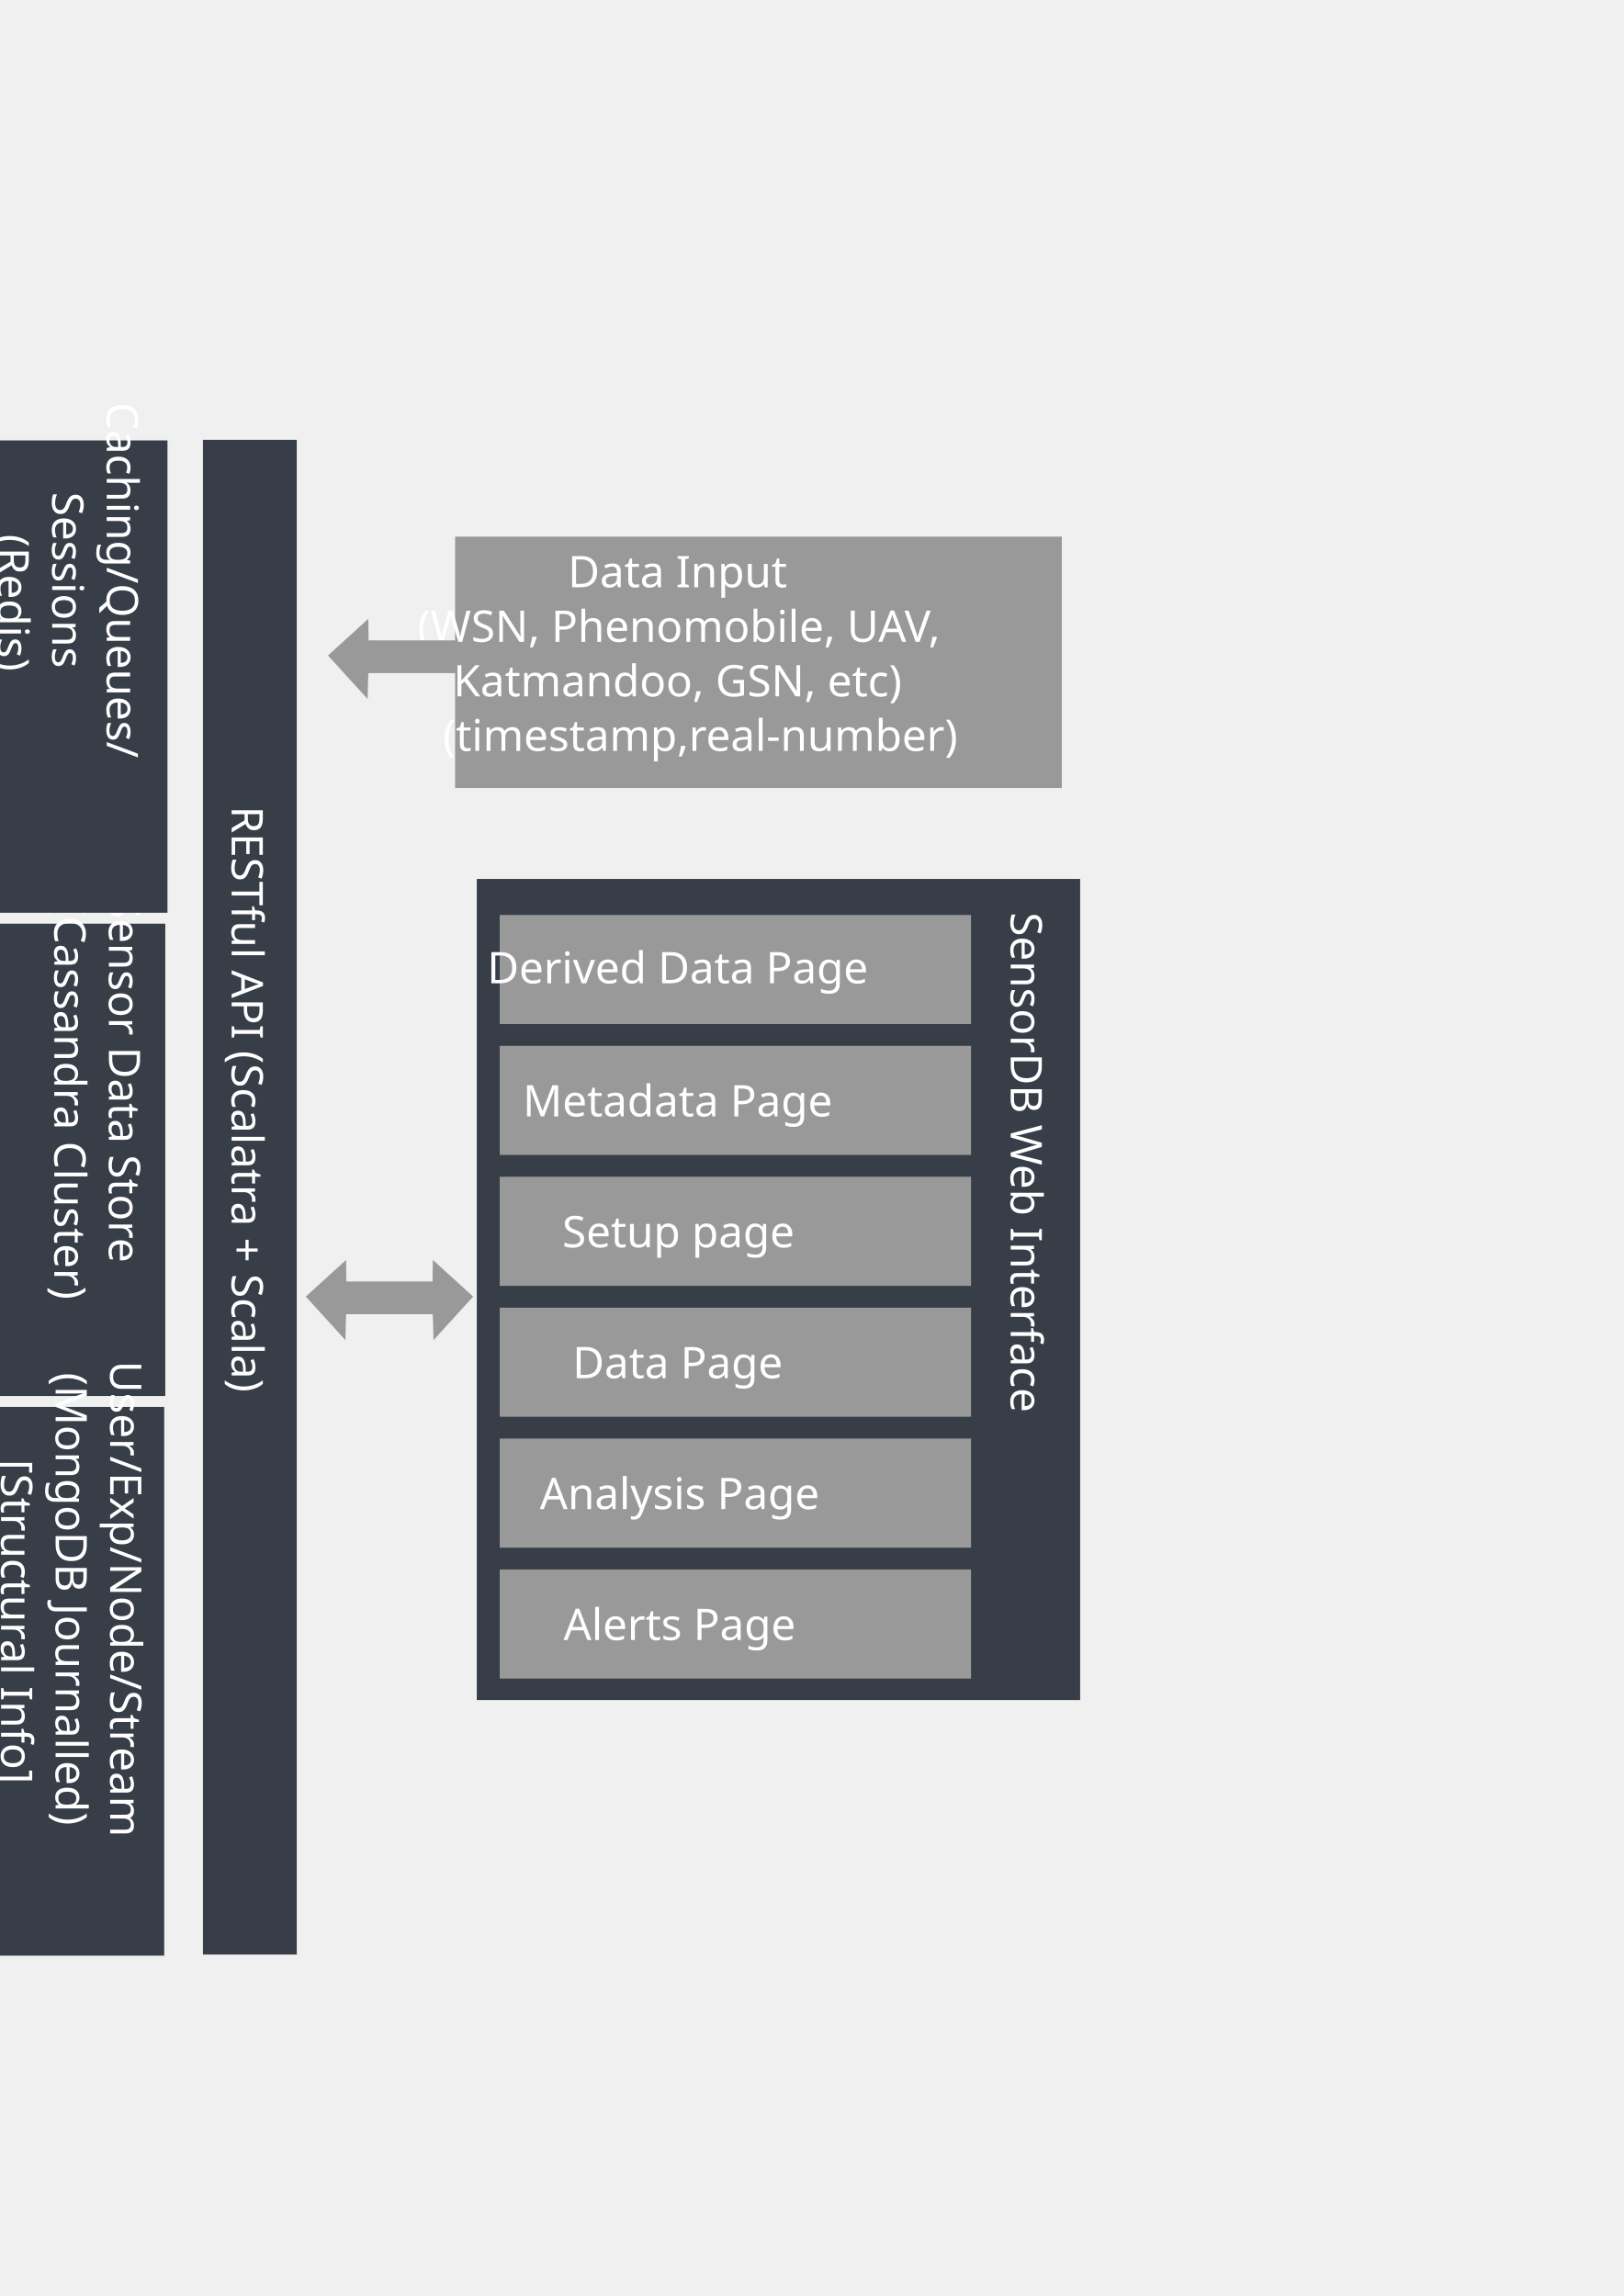
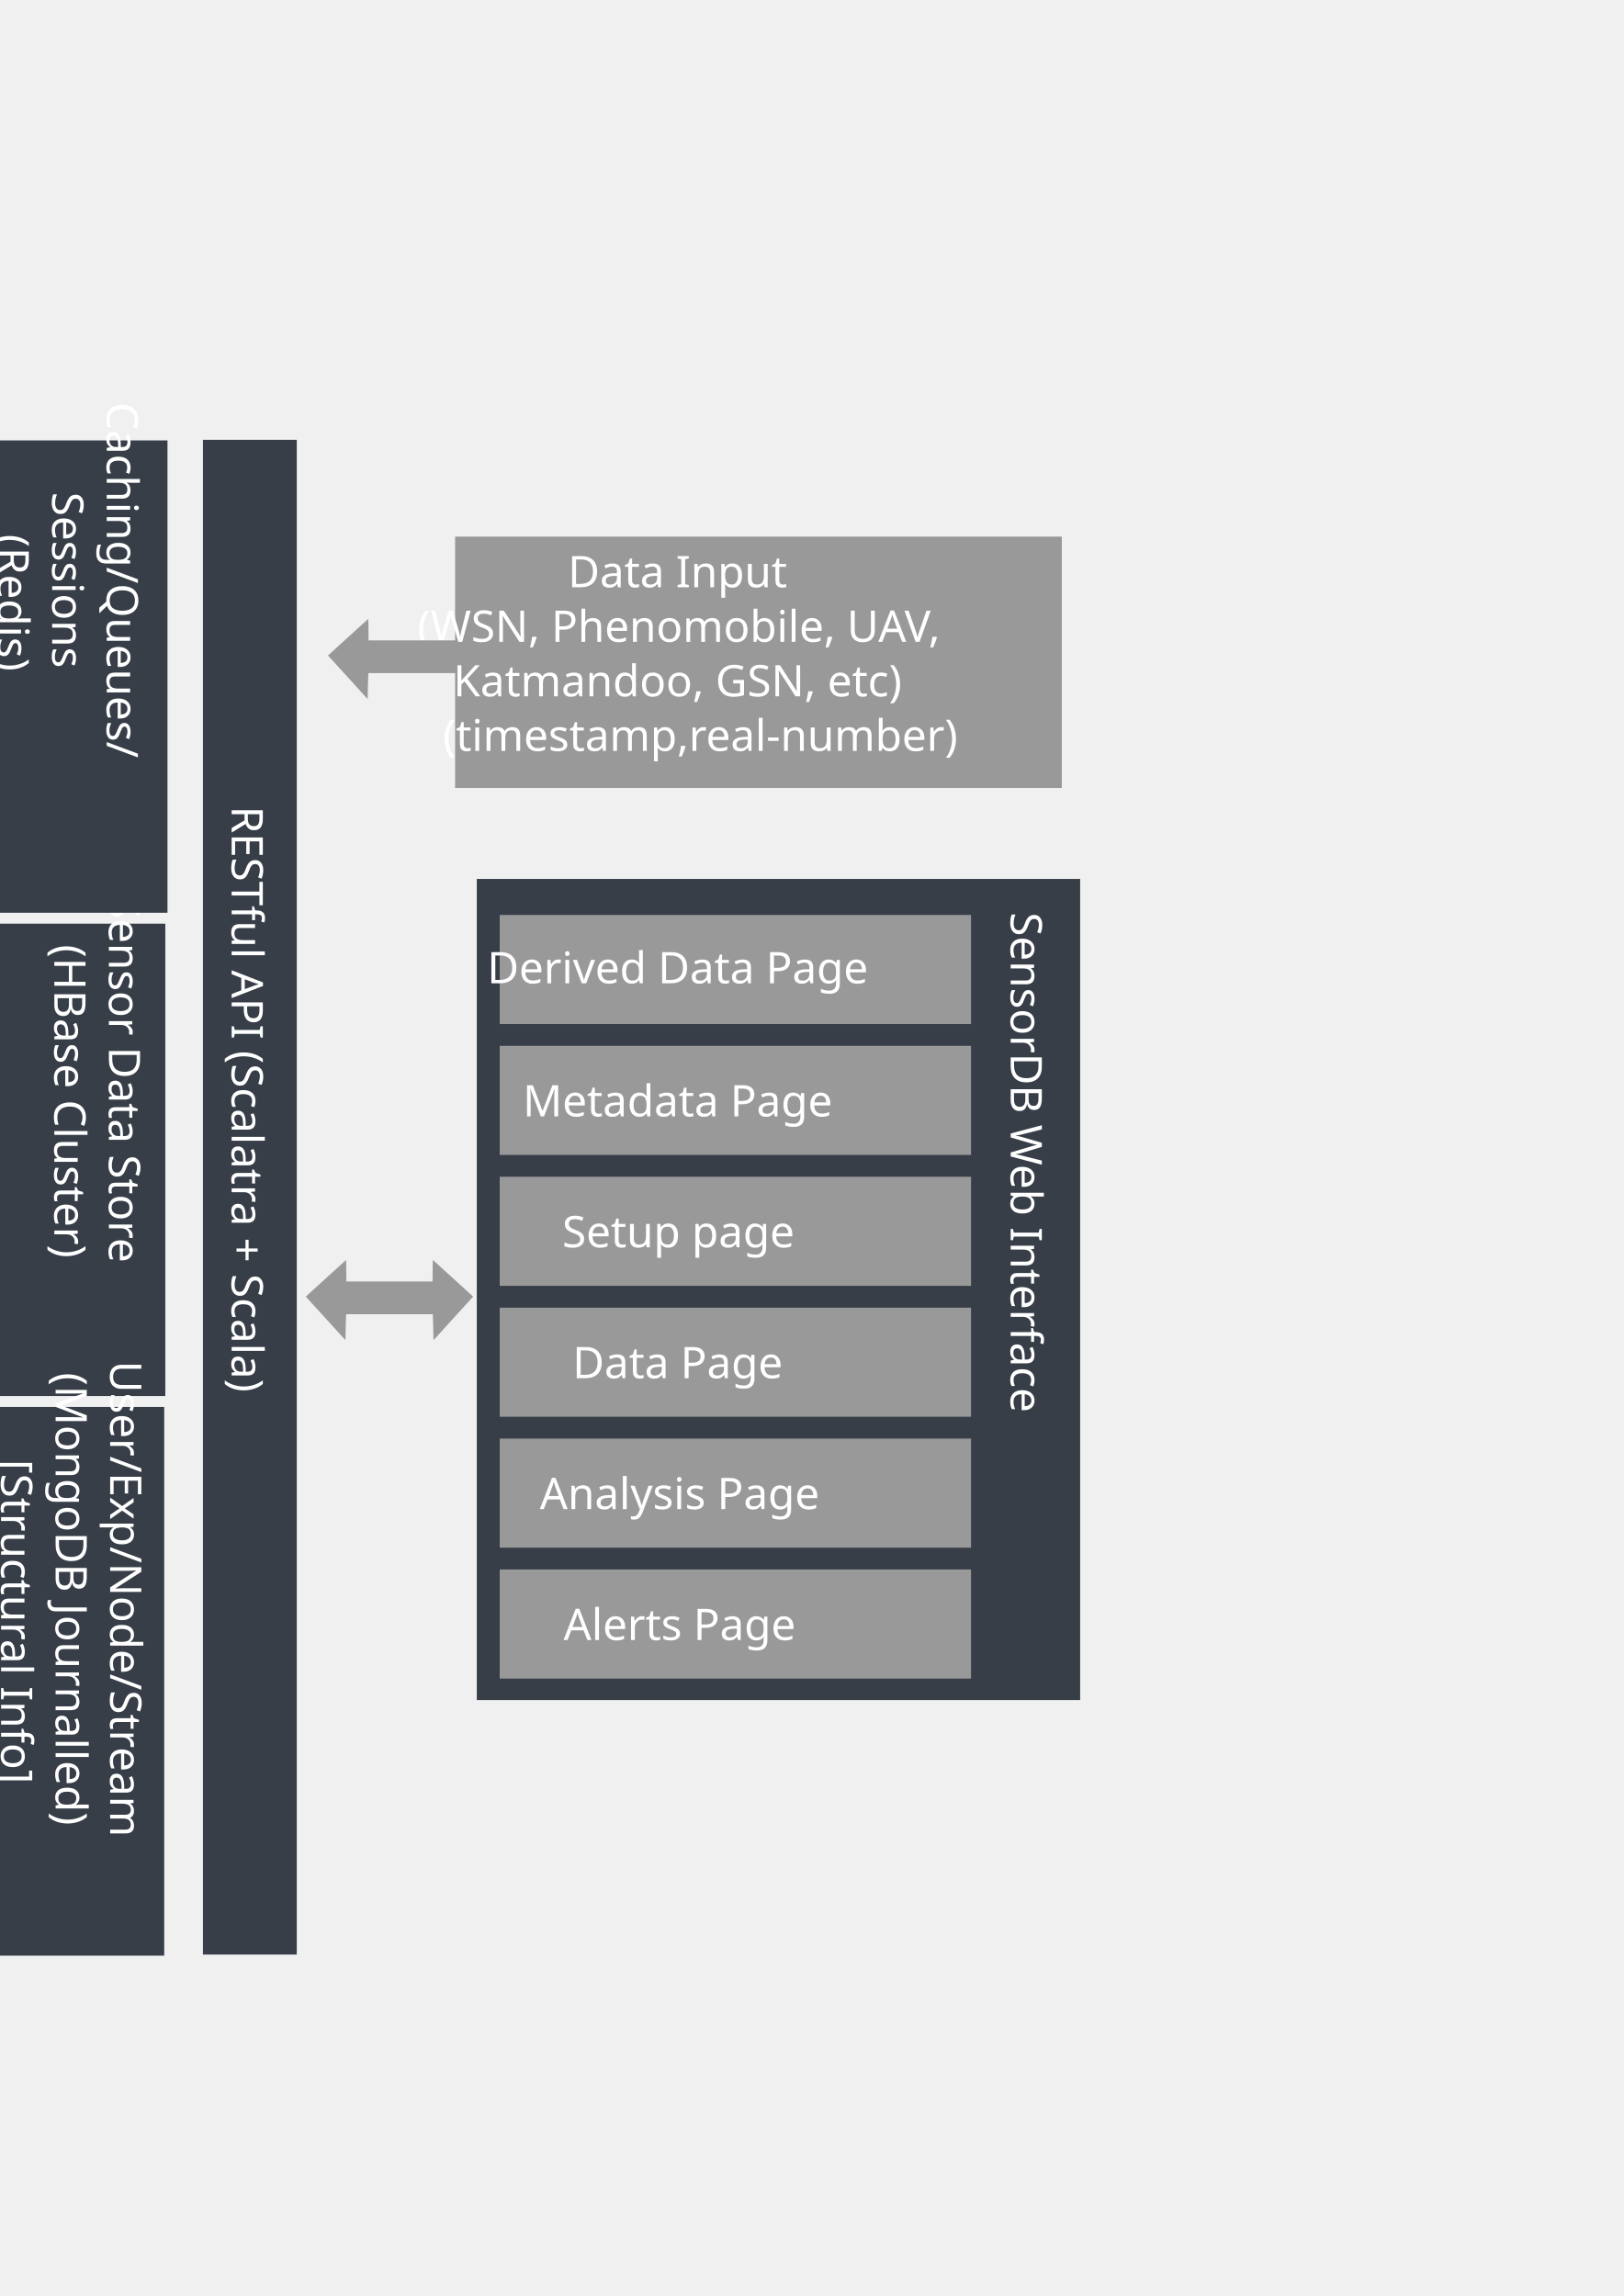
<svg xmlns="http://www.w3.org/2000/svg" width="744.094" height="1052.362" id="svg2" version="1.1">
  <defs id="defs4" />
  <g id="layer1">
    <rect style="fill:#373e48;fill-opacity:1;stroke:none" id="rect2985" width="88.346" height="216.5" x="-12.596" y="423.362" rx="2.0213478e-11" />
    <text xml:space="preserve" style="font-size:40px;font-style:normal;font-weight:normal;line-height:125%;letter-spacing:0px;word-spacing:0px;fill:#000000;fill-opacity:1;stroke:none;font-family:Sans" x="530.764" y="-49.896" id="text2987" transform="matrix(0,1,-1,0,0,0)">
      <tspan id="tspan2989" x="530.764" y="-49.896" style="font-size:20px;text-align:center;text-anchor:middle;fill:#ffffff">Sensor Data Store</tspan>
-       <tspan x="530.764" y="-24.896" id="tspan2991" style="font-size:20px;text-align:center;text-anchor:middle;fill:#ffffff">(Cassandra Cluster)</tspan>
+       <tspan x="530.764" y="-24.896" id="tspan2991" style="font-size:20px;text-align:center;text-anchor:middle;fill:#ffffff">(HBase Cluster)</tspan>
    </text>
    <rect rx="9.8383411e-12" y="201.593" x="93" height="694.269" width="43" id="rect2993" style="fill:#373e48;fill-opacity:1;stroke:none" />
    <text transform="matrix(0,1,-1,0,0,0)" id="text2995" y="-106.165" x="529.764" style="font-size:40px;font-style:normal;font-weight:normal;line-height:125%;letter-spacing:0px;word-spacing:0px;fill:#000000;fill-opacity:1;stroke:none;font-family:Sans" xml:space="preserve">
      <tspan style="font-size:20px;text-align:center;text-anchor:middle;fill:#ffffff" id="tspan2999" y="-106.165" x="529.764">RESTful API (Scalatra + Scala)</tspan>
    </text>
    <rect style="fill:#373e48;fill-opacity:1;stroke:none" id="rect3003" width="87.346" height="251.5" x="-12.096" y="644.862" rx="1.9984681e-11" />
    <text xml:space="preserve" style="font-size:40px;font-style:normal;font-weight:normal;line-height:125%;letter-spacing:0px;word-spacing:0px;fill:#000000;fill-opacity:1;stroke:none;font-family:Sans" x="769.264" y="-50.482" id="text3005" transform="matrix(0,1,-1,0,0,0)">
      <tspan x="769.264" y="-50.482" style="font-size:20px;text-align:center;text-anchor:middle;fill:#ffffff" id="tspan3011">User/Exp/Node/Stream</tspan>
      <tspan x="769.264" y="-25.482" style="font-size:20px;text-align:center;text-anchor:middle;fill:#ffffff" id="tspan3015">(MongoDB Journalled)</tspan>
      <tspan x="769.264" y="-0.482" style="font-size:20px;text-align:center;text-anchor:middle;fill:#ffffff" id="tspan4377">[Structural Info]</tspan>
    </text>
    <rect style="fill:#373e48;fill-opacity:1;stroke:none" id="rect3017" width="88.808" height="216.5" x="-12.058" y="201.862" rx="2.0319078e-11" />
    <text xml:space="preserve" style="font-size:40px;font-style:normal;font-weight:normal;line-height:125%;letter-spacing:0px;word-spacing:0px;fill:#000000;fill-opacity:1;stroke:none;font-family:Sans" x="302.264" y="-48.915" id="text3019" transform="matrix(0,1,-1,0,0,0)">
      <tspan x="302.264" y="-48.915" id="tspan3021" style="font-size:20px;text-align:center;text-anchor:middle;fill:#ffffff">Caching/Queues/</tspan>
      <tspan x="302.264" y="-23.915" style="font-size:20px;text-align:center;text-anchor:middle;fill:#ffffff" id="tspan3177">Sessions</tspan>
      <tspan x="302.264" y="1.085" style="font-size:20px;text-align:center;text-anchor:middle;fill:#ffffff" id="tspan3023">(Redis)</tspan>
    </text>
    <rect style="fill:#999999;fill-opacity:1;stroke:none" id="rect3031" width="115.231" height="278.038" x="-361.189" y="208.558" rx="2.6364641e-11" transform="matrix(0,-1,1,0,0,0)" />
    <text xml:space="preserve" style="font-size:40px;font-style:normal;font-weight:normal;line-height:125%;letter-spacing:0px;word-spacing:0px;fill:#000000;fill-opacity:1;stroke:none;font-family:Sans" x="346.898" y="244.173" id="text3033">
      <tspan x="346.898" y="244.173" id="tspan3035" style="font-size:20px;text-align:center;text-anchor:middle;fill:#ffffff" />
      <tspan x="346.898" y="269.173" style="font-size:20px;text-align:center;text-anchor:middle;fill:#ffffff" id="tspan3047">Data Input</tspan>
      <tspan x="350.082" y="294.173" style="font-size:20px;text-align:center;text-anchor:middle;fill:#ffffff" id="tspan4390">(WSN, Phenomobile, UAV, </tspan>
      <tspan x="346.898" y="319.173" style="font-size:20px;text-align:center;text-anchor:middle;fill:#ffffff" id="tspan4392">Katmandoo, GSN, etc)</tspan>
      <tspan x="346.898" y="344.173" style="font-size:20px;text-align:center;text-anchor:middle;fill:#ffffff" id="tspan4394">(timestamp,real-number)</tspan>
    </text>
    <rect rx="8.6107489e-11" y="218.5" x="-779.208" height="276.5" width="376.346" id="rect3064" style="fill:#373e48;fill-opacity:1;stroke:none" transform="matrix(0,-1,1,0,0,0)" />
    <rect style="fill:#999999;fill-opacity:1;stroke:none" id="rect3102" width="216" height="50" x="229" y="659.362" rx="9.4777547e-11" />
    <text id="text3066" y="691.697" x="337.454" style="font-size:40px;font-style:normal;font-weight:normal;line-height:125%;letter-spacing:0px;word-spacing:0px;fill:#000000;fill-opacity:1;stroke:none;font-family:Sans" xml:space="preserve">
      <tspan id="tspan3070" style="font-size:20px;text-align:center;text-anchor:middle;fill:#ffffff" y="691.697" x="337.454">Analysis Page</tspan>
    </text>
    <rect rx="9.4777547e-11" y="599.362" x="229" height="50" width="216" id="rect3100" style="fill:#999999;fill-opacity:1;stroke:none" />
    <text xml:space="preserve" style="font-size:40px;font-style:normal;font-weight:normal;line-height:125%;letter-spacing:0px;word-spacing:0px;fill:#000000;fill-opacity:1;stroke:none;font-family:Sans" x="336.551" y="631.697" id="text3078">
      <tspan x="336.551" y="631.697" style="font-size:20px;text-align:center;text-anchor:middle;fill:#ffffff" id="tspan3080">Data Page</tspan>
    </text>
    <rect style="fill:#999999;fill-opacity:1;stroke:none" id="rect3098" width="216" height="50" x="229" y="539.362" rx="9.4777547e-11" />
    <text id="text3082" y="571.697" x="336.873" style="font-size:40px;font-style:normal;font-weight:normal;line-height:125%;letter-spacing:0px;word-spacing:0px;fill:#000000;fill-opacity:1;stroke:none;font-family:Sans" xml:space="preserve">
      <tspan id="tspan3084" style="font-size:20px;text-align:center;text-anchor:middle;fill:#ffffff" y="571.697" x="336.873">Setup page</tspan>
    </text>
    <rect rx="9.4777547e-11" y="479.362" x="229" height="50" width="216" id="rect3096" style="fill:#999999;fill-opacity:1;stroke:none" />
    <text xml:space="preserve" style="font-size:40px;font-style:normal;font-weight:normal;line-height:125%;letter-spacing:0px;word-spacing:0px;fill:#000000;fill-opacity:1;stroke:none;font-family:Sans" x="336.551" y="511.697" id="text3086">
      <tspan x="336.551" y="511.697" style="font-size:20px;text-align:center;text-anchor:middle;fill:#ffffff" id="tspan3088">Metadata Page</tspan>
    </text>
    <rect style="fill:#999999;fill-opacity:1;stroke:none" id="rect3094" width="216" height="50" x="229" y="419.362" rx="9.4777547e-11" />
    <text xml:space="preserve" style="font-size:40px;font-style:normal;font-weight:normal;line-height:125%;letter-spacing:0px;word-spacing:0px;fill:#000000;fill-opacity:1;stroke:none;font-family:Sans" x="336.551" y="450.697" id="text3090">
      <tspan x="336.551" y="450.697" style="font-size:20px;text-align:center;text-anchor:middle;fill:#ffffff" id="tspan3092">Derived Data Page</tspan>
    </text>
    <text xml:space="preserve" style="font-size:40px;font-style:normal;font-weight:normal;line-height:125%;letter-spacing:0px;word-spacing:0px;fill:#000000;fill-opacity:1;stroke:none;font-family:Sans" x="558.764" y="-463.165" id="text3104" transform="matrix(0,1,-1,0,0,0)">
      <tspan x="558.764" y="-463.165" id="tspan3106" style="font-size:20px;text-align:center;text-anchor:middle;fill:#ffffff">SensorDB Web Interface</tspan>
    </text>
    <g id="g4384" transform="matrix(-1,0,0,1,367.1388,26.15385)">
      <rect rx="8.4073096e-12" y="267.362" x="158" height="15" width="47" id="rect3147" style="fill:#999999;fill-opacity:1;stroke:none" />
      <path id="rect3149" d="m 198.341,257.464 0,0 18.49,16.826 0,0 -18.173,19.969 0,0 c -0.436,-23.518 -0.759,-3.624 -0.317,-36.795 z" style="fill:#999999;fill-opacity:1;stroke:none" />
    </g>
    <g transform="translate(-423,73)" id="g3159">
      <rect style="fill:#999999;fill-opacity:1;stroke:none" id="rect3161" width="47" height="15" x="581" y="514.362" rx="8.4073096e-12" />
      <path style="fill:#999999;fill-opacity:1;stroke:none" d="m 621.341,504.464 0,0 18.49,16.826 0,0 -18.173,19.969 0,0 c -0.436,-23.518 -0.759,-3.624 -0.317,-36.795 z" id="path3163" />
      <path id="path3165" d="m 581.62,504.464 0,0 -18.49,16.826 0,0 18.173,19.969 0,0 c 0.436,-23.518 0.759,-3.624 0.317,-36.795 z" style="fill:#999999;fill-opacity:1;stroke:none" />
    </g>
    <rect rx="9.4777547e-11" y="719.362" x="229" height="50" width="216" id="rect3183" style="fill:#999999;fill-opacity:1;stroke:none" />
    <text xml:space="preserve" style="font-size:40px;font-style:normal;font-weight:normal;line-height:125%;letter-spacing:0px;word-spacing:0px;fill:#000000;fill-opacity:1;stroke:none;font-family:Sans" x="337.454" y="751.697" id="text3185">
      <tspan x="337.454" y="751.697" style="font-size:20px;text-align:center;text-anchor:middle;fill:#ffffff" id="tspan3187">Alerts Page</tspan>
    </text>
  </g>
</svg>
